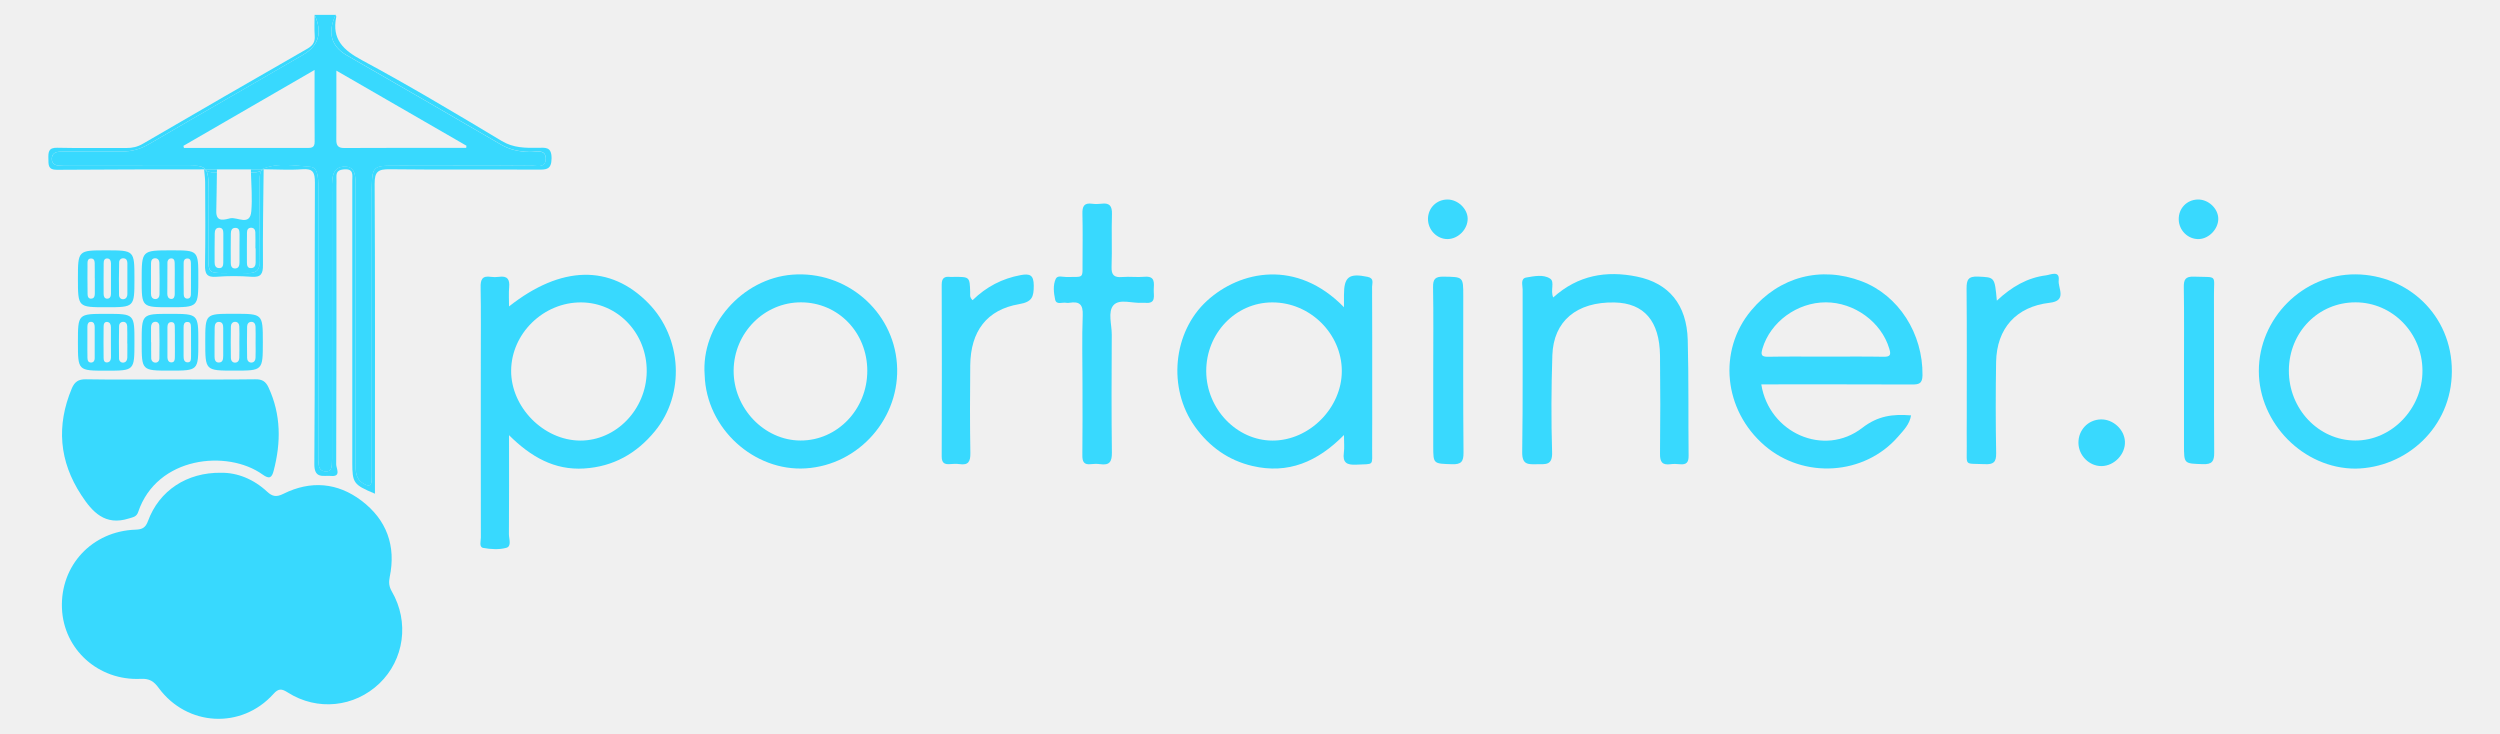
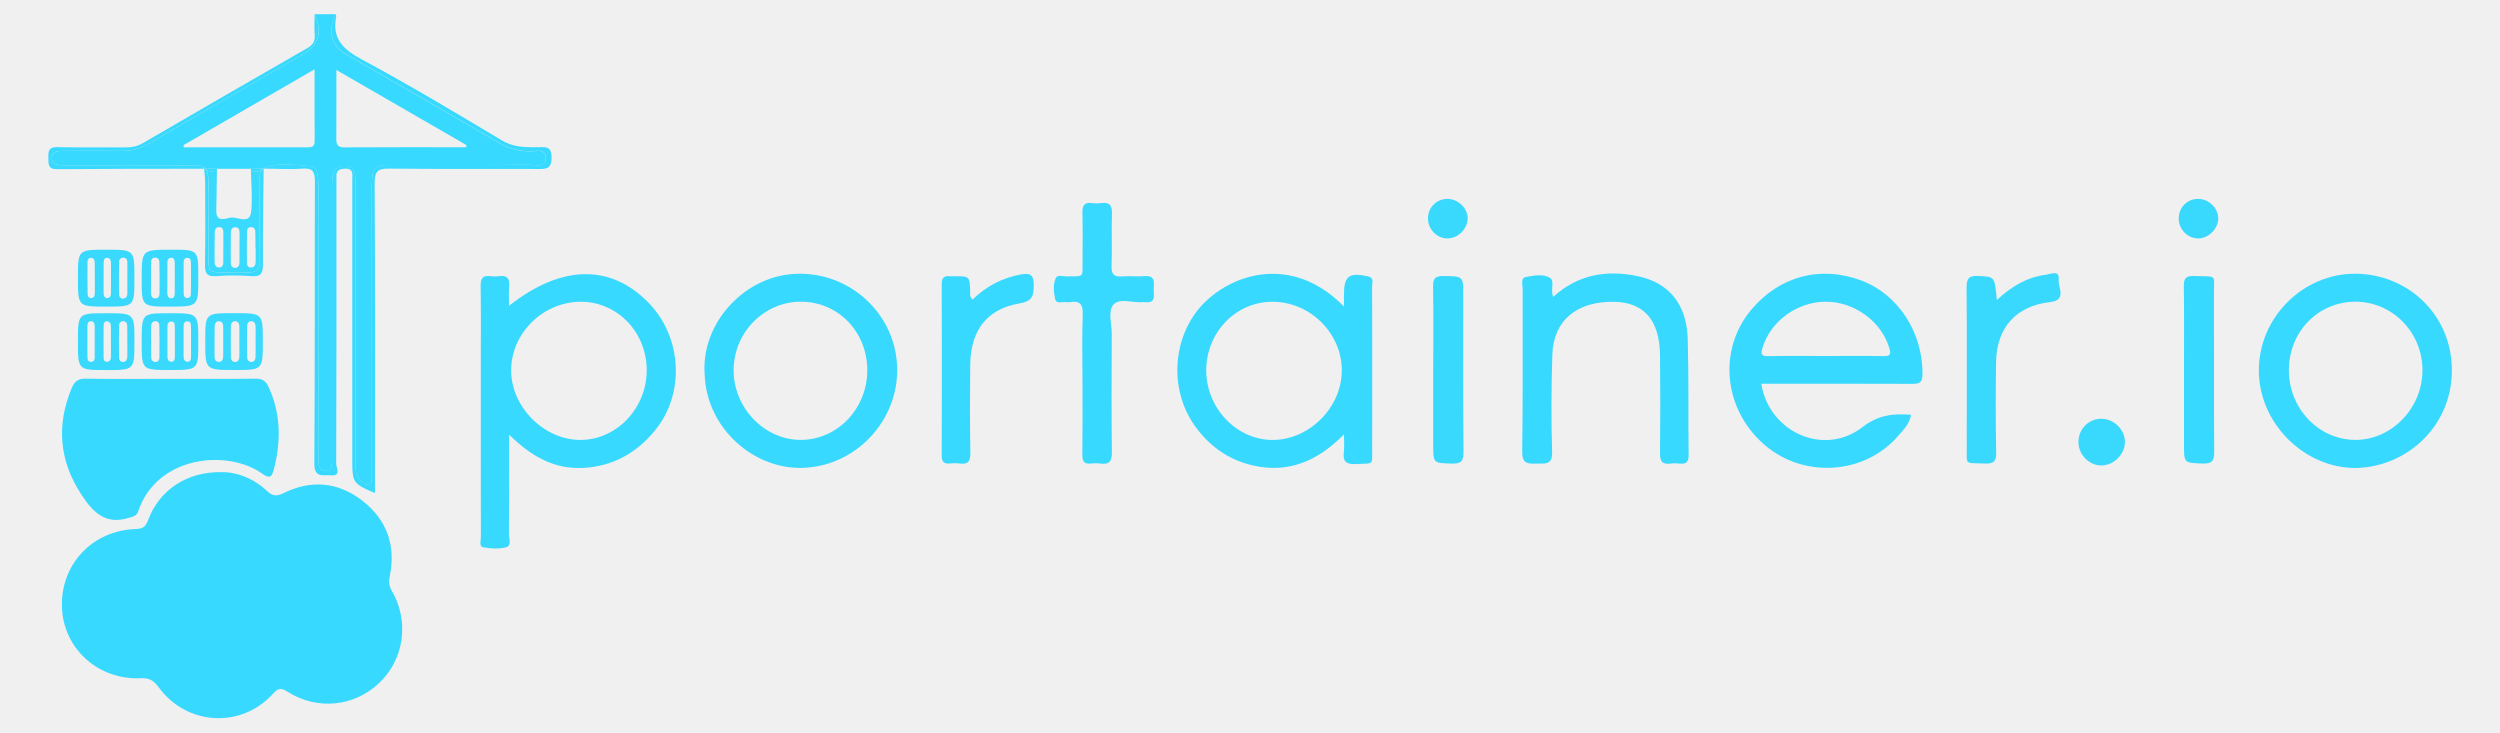
- <svg xmlns="http://www.w3.org/2000/svg" version="1.1" id="Layer_1" x="0px" y="0px" viewBox="-34.66 12.22 4038.32 1184.56" style="enable-background:new 0 0 3960 1208;" xml:space="preserve">
+ <svg xmlns="http://www.w3.org/2000/svg" version="1.1" id="Layer_1" x="0px" y="0px" viewBox="-34.66 13.24 4038.32 1183.52" style="enable-background:new 0 0 3960 1208;" xml:space="preserve">
  <style type="text/css">
	.st0{fill:#495061;}
	.st1{fill:#EBCFC2;}
	.st2{fill:#4189C6;}
	.st3{fill:#F5E0D4;}
	.st4{fill:#FFFFFF;}
	.st5{fill:#333333;}
	.st6{fill:#B08F7E;}
	.st7{fill:#979A9B;}
	.st8{fill:#D5AD98;}
	.st9{fill:#3373AA;}
	.st10{fill:url(#SVGID_1_);}
	.st11{fill:#221F1F;}
	.st12{fill:#FFE000;}
	.st13{fill:#FF9510;}
	.st14{fill:#FF4B21;}
	.st15{fill:#FF0031;}
	.st16{fill:#38D9FE;}
	.st17{fill:#39D9FE;}
	.st18{fill:#3ADAFE;}
	.st19{fill:#3AD9FE;}
</style>
  <g>
    <path class="st16" d="M454.5,101c-82.6,48.1-165.6,95.5-248.1,143.8c-14,8.2-28.5,12.4-44.7,12.2c-28.3-0.4-56.6-0.1-84.9-0.1   c-5,0-10.1-0.1-15.1,0.3c-6.9,0.6-12.3,2.9-12.6,11.1c-0.3,8.2,4.8,10.9,11.9,11.5c5.6,0.5,11.3,0.4,17,0.4   c64.2,0,128.3-0.1,192.5,0.1c9.2,0,19.3-2.1,26.9,5.5c6.2,0,12.3,0.1,18.5,0.1c0,0,0,0,0,0c18.3,0,36.6,0,54.8,0c6,0,12,0,18-0.1   c0.1-0.2,0.2-0.3,0.3-0.5c25.5-10.7,51.8-5.5,77.9-3.5c8,0.6,10.6,8,11.7,15.3c1.2,8.1,0.9,16.3,0.9,24.5c0,140.4,0,280.8,0,421.2   c0,6.9-0.3,13.9,0.7,20.7c1,6.5,4.6,10.1,11.3,10.4c7.6,0.3,9.5-4.7,9.9-10.9c0.5-6.3,0.3-12.6,0.3-18.9c0-140.4,0-280.8,0-421.2   c0-8.8-0.6-17.7,1.4-26.3c2.5-10.9,9.7-15.7,20.6-15.2c10.1,0.5,14.1,7,15.3,16c1.1,8.1,0.8,16.3,0.8,24.5c0,146.1,0,292.1,0,438.2   c0,12.7-0.7,25.5,12.6,33.3c7.7,4.5,13,5.5,13.4-5.9c0.2-5.7,0.1-11.3,0.1-17c0-148.6,0-297.1,0-445.7c0-5-0.1-10.1,0.1-15.1   c0.6-25.7,4.1-29.7,29.8-29.8c74.9-0.4,149.8,0.2,224.7-0.5c9.6-0.1,26.7,6.4,26.4-11.3c-0.3-15.6-16.3-10.1-25.7-10.3   c-16.8-0.4-32.3-3.6-46.9-12.1c-82.6-48.3-165.5-96-248.4-143.8c-26-15-31.8-37.1-18.3-65.7c-11.3,0-22.7,0-34,0   C486.6,65,480.4,85.9,454.5,101z M460.1,251.2c-65.9-0.1-131.7,0-197.6,0c-0.3-1.1-0.6-2.3-0.9-3.4   c69.7-40.3,139.5-80.7,211.9-122.6c0,40.9-0.2,78.4,0.1,115.9C473.8,251.7,467.3,251.2,460.1,251.2z M508.7,126.3   c71.7,41.4,140.9,81.4,210.1,121.3c-0.1,1.2-0.2,2.4-0.4,3.5c-65.7,0-131.4-0.2-197.1,0.2c-10.4,0.1-12.8-4.7-12.7-13.7   C508.8,201.9,508.7,166.2,508.7,126.3z" />
    <path class="st16" d="M525.9,101.7c82.9,47.8,165.8,95.5,248.4,143.8c14.6,8.5,30.1,11.8,46.9,12.1c9.5,0.2,25.5-5.3,25.7,10.3   c0.3,17.7-16.8,11.2-26.4,11.3c-74.9,0.7-149.8,0.1-224.7,0.5c-25.7,0.1-29.2,4.1-29.8,29.8c-0.1,5-0.1,10.1-0.1,15.1   c0,148.6,0,297.1,0,445.7c0,5.7,0,11.3-0.1,17c-0.4,11.4-5.7,10.4-13.4,5.9c-13.3-7.8-12.6-20.6-12.6-33.3c0-146.1,0-292.1,0-438.2   c0-8.2,0.3-16.4-0.8-24.5c-1.2-9.1-5.3-15.6-15.3-16c-10.9-0.5-18.2,4.3-20.6,15.2c-2,8.7-1.4,17.5-1.4,26.3   c0,140.4,0,280.8,0,421.2c0,6.3,0.2,12.6-0.3,18.9c-0.5,6.2-2.3,11.2-9.9,10.9c-6.7-0.3-10.3-3.9-11.3-10.4   c-1.1-6.9-0.7-13.8-0.7-20.7c0-140.4,0-280.8,0-421.2c0-8.2,0.3-16.4-0.9-24.5c-1.1-7.3-3.7-14.6-11.7-15.3   c-26-2-52.4-7.1-77.9,3.5c-0.1,0.2-0.2,0.3-0.3,0.5c0.9,0,1.7,0,2.6,0c0,0,0,0,0,0c0,0,0,0,0,0c20.8,0.1,41.6,1.6,62.3,0   c17.6-1.4,20.4,5.4,20.4,21.3c-0.6,151.7,0.2,303.4-0.9,455.1c-0.2,24.3,15.1,17.9,26.8,19c17.2,1.7,8.5-12.4,8.5-18.4   c0.6-149.8,0.4-299.6,0.4-449.4c0-5,0.2-10.1,0-15.1c-0.4-8.9,3.9-11.6,12.5-12.3c15.9-1.2,13.1,9.4,13.1,18.6   c0,151.7,0,303.4,0,455.1c0,32.9,2,35.8,36.6,50.2c0-7.5,0-14.2,0-21c0-159.9,0.4-319.8-0.5-479.6c-0.1-20,5.9-23.7,24.3-23.5   c79.9,1,159.9,0.2,239.8,0.6c13.4,0.1,21.5-0.1,21.7-18.1c0.2-19.6-10.5-17.2-22.5-17.1c-20,0.2-39,0.3-57.9-11   c-74.4-44.6-149-89.2-225.4-130.3c-30.5-16.4-49.5-33.8-42-70.2c0.2-1.1-0.5-2.4-0.8-3.7C494.1,64.6,499.9,86.7,525.9,101.7z" />
    <path class="st16" d="M473.7,69.9c0.7,10-2.7,15.7-11.7,20.9c-88.9,50.9-177.5,102.2-266,153.7c-8.5,5-17.1,6.9-26.8,6.8   c-37.1-0.3-74.2,0.5-111.3-0.4c-14.5-0.4-14.6,7.2-14.4,17.5c0.2,9.9-1,18.2,14,18.1c79.2-0.7,158.5-0.6,237.7-0.7c0,0,0,0,0,0   c0,0,0,0,0,0c0.7,0,1.4,0,2.1,0c-7.6-7.6-17.7-5.5-26.9-5.5c-64.2-0.3-128.3-0.1-192.5-0.1c-5.7,0-11.3,0.2-17-0.4   c-7.1-0.6-12.1-3.3-11.9-11.5c0.3-8.1,5.6-10.5,12.6-11.1c5-0.4,10.1-0.3,15.1-0.3c28.3,0,56.6-0.3,84.9,0.1   c16.3,0.2,30.7-4,44.7-12.2c82.5-48.3,165.6-95.6,248.1-143.8c25.9-15.1,32.1-36,19.1-65C473.5,47.3,472.9,58.7,473.7,69.9z" />
    <path class="st16" d="M594.8,944.5c10.6-50.6-4.9-92.7-45.5-123.5c-38.8-29.4-82.2-33-126.2-11.1c-11,5.5-17.6,4.6-26.2-3.4   c-22.1-20.6-48.5-30.9-74.1-30.6c-55.9-0.9-100.4,29.1-118.3,77.7c-3.9,10.6-8.7,13.8-20.1,14.2c-70.3,2.3-121.7,57.7-119,126.9   c2.6,66.5,58.8,117.4,127.4,114.1c13.9-0.7,21,3.9,28.9,14.7c45.9,62.4,133.9,66.9,185.3,9.7c8.2-9.2,13.3-8.7,23.2-2.4   c47.6,30.3,107.7,23.9,147.9-14.5c40.2-38.4,48.8-99.4,20.1-148.8C593.7,959.7,593.1,952.8,594.8,944.5z" />
    <path class="st16" d="M173.6,849.7c7.1-2.2,12.4-2.7,15-10.6c30.3-89.8,144.2-101.1,201-60.3c11.1,8,14.9,4.9,17.8-6.2   c12-45.7,12-90.5-8.2-134.3c-4.6-10-10.4-13.6-21.4-13.4c-45.9,0.6-91.8,0.3-137.8,0.3c-45.3,0-90.6,0.5-135.9-0.3   c-12-0.2-18.2,4-22.7,14.6C56.1,699.8,60.9,757.4,96.7,812C114.5,839.3,135.1,862,173.6,849.7z" />
    <path class="st16" d="M787.6,507.2c0-12.1-0.7-21.5,0.2-30.8c1.2-12.8-2.8-19-16.5-17c-4.3,0.6-8.9,0.6-13.2,0   c-13.9-2.1-16.7,4.5-16.4,17.1c0.7,39.6,0.3,79.3,0.3,119c0,95-0.1,190.1,0.1,285.1c0,5.8-3.3,15.4,3.9,16.7   c12.1,2.2,25.6,3.1,37.3-0.2c8.8-2.5,4.1-14.5,4.1-22c0.4-52,0.2-103.9,0.2-159.9c35.5,35.2,73.4,56.7,121.1,53.8   c47.2-2.9,85-24.1,114.8-60.6c48.6-59.4,43.9-150.8-11-206.6C951.3,439.4,871.9,440.6,787.6,507.2z M902.5,723.9   C843.5,723.6,790.7,670.1,791,611c0.3-60.1,52.3-110.7,113.2-110.3c59.4,0.4,106.5,50.3,105.8,111.9   C1009.3,673.7,960.5,724.1,902.5,723.9z" />
    <path class="st16" d="M2972.6,466.6c-66-25.1-132.9-7.5-178.5,47.1c-54.2,64.8-44.7,160.9,21.5,218.1   c63.2,54.6,161.3,48.4,215.7-14.2c8.7-10,18.8-19.9,21-34.4c-29.2-2.3-53.2,0.4-78.7,20.1c-61.7,47.8-150.7,8.4-163.2-70.2   c7,0,13.8,0,20.5,0c74.3,0,148.5-0.1,222.8,0.2c10.9,0,16.9-1,17.1-14.8C3071.7,551.1,3032.2,489.2,2972.6,466.6z M3008,588.5   c-31.4-0.6-62.8-0.2-94.2-0.2c-30.8,0-61.5-0.4-92.3,0.2c-11.2,0.2-12.1-3.3-9.2-13.2c12.7-42.9,55.9-74.7,102.3-74.7   c46.3,0,89.8,32,102.5,74.7C3020.1,585,3019.2,588.7,3008,588.5z" />
    <path class="st16" d="M2174.4,459.4c-29.7-6.2-38.1-0.2-38.1,29c0,5.4,0,10.9,0,20.1c-76.2-78.3-167.8-59.3-221.3-10.4   c-55,50.3-64,141.1-19.5,203.2c23.2,32.4,53.9,54.5,92.8,63.6c57.7,13.6,105.4-6.7,148-50c0,12.3,0.9,20.6-0.2,28.5   c-2.2,16.3,4.8,20.2,20.1,19.4c29.8-1.5,25.4,2.9,25.6-26.8c0.2-32.1,0.1-64.2,0.1-96.3c0-54.7,0.1-109.5-0.2-164.2   C2181.7,469.7,2185.6,461.7,2174.4,459.4z M2021,723.9c-57.9,0-106.9-51.1-107.2-111.8c-0.3-61.4,47.4-111.3,106.6-111.4   c61-0.2,112.4,50.6,112.4,110.9C2132.8,671.2,2080.4,723.9,2021,723.9z" />
    <path class="st16" d="M1245.1,455.9c-81.2,6.4-147.6,82.4-141.5,162c2.6,87.2,80.5,156.1,163.1,150.9   c86.7-5.4,153.7-82.4,147.5-168.7C1408.1,514.1,1331.8,449.1,1245.1,455.9z M1258.4,723.8c-58.7-0.1-108.5-52.4-108-113.3   c0.5-60.6,49.4-110,108.8-109.9c60.1,0.1,107,48.6,107.1,110.6C1366.4,673.3,1317.9,724,1258.4,723.8z" />
    <path class="st16" d="M3770.4,455.4c-85.2-0.6-156.4,71-156.3,156.3c0.1,84.5,72.3,157.4,156,157.5   c82.1-1.2,155.6-66.5,155.8-157.2C3926.1,520.9,3854.3,456,3770.4,455.4z M3770,723.8c-59.4-0.1-107.7-51-107.4-113.2   c0.3-61.8,47.6-110.1,107.8-110c59.5,0.1,107.9,49.5,108,110.4C3878.6,672.2,3828.8,724,3770,723.8z" />
    <path class="st16" d="M2609.4,459c-49.4-10-95-2.4-135.1,33.7c-5-11.4,2.9-25.2-5-30.4c-10.8-7.2-25.8-4-38.5-1.8   c-9.9,1.7-5.8,12.6-5.9,19.4c-0.3,87.5,0.6,175.1-0.7,262.6c-0.3,21,9.9,19.8,24,19.6c13.7-0.2,25,2.3,24.3-19.3   c-1.6-52.2-1.3-104.5,0.4-156.7c1.8-55.5,39.6-86.5,100.4-85.3c47.6,1,72.8,29.8,73.5,85.8c0.6,52.9,0.6,105.8,0,158.7   c-0.2,13.2,3.7,18.5,16.9,16.8c4.9-0.7,10.1-0.5,15.1,0c10.4,1.1,14.4-2.8,14.2-13.7c-0.7-62.3,0.3-124.7-1.4-187   C2690,504.3,2661.2,469.5,2609.4,459z" />
    <path class="st16" d="M1829,480.1c0.4-10.5,2.8-22.4-15-20.8c-11.9,1.1-23.9-0.6-35.8,0.4c-12.9,1.1-17.8-2.9-17.3-16.6   c1-28.3-0.3-56.6,0.6-84.9c0.4-13.1-3.7-18.7-17-16.9c-4.9,0.6-10.1,0.7-15.1,0c-13.3-1.9-15.9,4.8-15.6,16.4   c0.6,25.1,0.3,50.3,0.2,75.5c-0.2,30.4,3.2,25.8-25.8,26.5c-6,0.1-14.6-3.3-17.5,3c-4.7,10.4-3.2,22.5-1,33.3   c1.9,9.3,11.6,4.1,17.7,5.3c1.8,0.4,3.8,0.3,5.6,0c16-2.6,22,2.7,21.3,20.1c-1.4,36.4-0.4,72.9-0.4,109.4c0,39,0.3,78-0.2,117   c-0.1,10.3,2.7,15.5,13.7,14.2c5-0.6,10.1-0.7,15.1,0c15,2.2,19.1-3.8,18.9-18.7c-0.8-63.5-0.5-127-0.2-190.5   c0.1-16.2-6.7-36.9,2.8-47.6c9.9-11,30.9-2.5,47-3.9c1.2-0.1,2.5-0.1,3.8,0C1833.5,503.5,1828.6,489.7,1829,480.1z" />
    <path class="st17" d="M3290.8,465.2c2-16.8-13.2-9.1-20.5-8.2c-30.1,3.8-55.4,18.4-79.4,40.9c-3.5-38.7-3.5-37.6-30.4-38.9   c-15.8-0.7-18.6,5.2-18.5,19.3c0.6,69.2,0.3,138.4,0.3,207.6c0,15.7-0.2,31.5,0,47.2c0.5,32.8-5.3,27.4,29.2,28.9   c13.8,0.6,18.5-3,18.3-17.6c-0.9-49.1-0.9-98.1-0.1-147.2c0.9-54.6,32.5-89.7,86.6-95.9C3305,498.1,3289.4,477.4,3290.8,465.2z" />
    <path class="st16" d="M1614.1,456.6c-29.9,5.5-55.6,18.9-77.7,40.5c-5.2-4.8-3.8-8.8-3.9-12.3c-0.7-25.5-0.6-25.5-26.9-25.3   c-1.9,0-3.8,0.2-5.7,0c-9.3-1-13.4,2.2-13.4,12.5c0.3,92.5,0.3,185,0,277.5c0,10.4,4.2,13.2,13.5,12.4c5-0.4,10.2-0.7,15.1,0   c14.5,2.2,17.9-4.1,17.7-17.9c-0.8-47.2-0.7-94.4-0.2-141.6c0.6-55.2,26.8-90,79-98.9c21-3.6,23.6-11.6,23.6-29.8   C1635.2,456.3,1628.9,453.9,1614.1,456.6z" />
    <path class="st16" d="M3541.6,490.4c-0.2-35.8,6.8-29.8-32.3-31.3c-13.8-0.5-16.6,4.6-16.4,17.2c0.7,44,0.3,87.9,0.3,131.9   c0,40.8,0,81.7,0,122.5c0,31.2,0,30.2,30.3,31.3c15.5,0.5,18.6-4.8,18.5-19.2C3541.4,658.8,3542,574.6,3541.6,490.4z" />
    <path class="st17" d="M2329,490.7c0-31.8,0-31.1-32-31.6c-13.3-0.2-17,3.9-16.8,17c0.8,44.6,0.3,89.2,0.3,133.8   c0,40.8,0,81.7,0,122.5c0,29.5,0,28.7,30.2,29.7c15.1,0.5,18.8-4.2,18.7-18.9C2328.6,659.1,2329,574.9,2329,490.7z" />
    <path class="st18" d="M371.1,290.8c-0.1,0-0.3,0-0.4,0c0.6,20.9,2.3,41.8,0.6,62.5c-2,24.7-22.3,9.2-33.9,11.5   c-7.6,1.5-23.2,8.1-22.7-11.4c0.5-20.9,0.7-41.8,1-62.6c-0.1,0-0.3,0-0.4,0c-5.8,0.3-11.4-0.2-16.4-2.8c4.7,11.7,2.8,24.1,2.9,36.2   c0.3,35.8-0.1,71.6,0.2,107.5c0.2,19.6,2.2,21.4,21.8,21.6c13.8,0.2,27.7-0.4,41.5,0.1c14.6,0.5,20-5.5,19.8-20.1   c-0.5-40.2-0.9-80.4-0.5-120.6c0.1-8.3-0.8-16.8,2.8-24.6C382.4,290.6,376.8,291.1,371.1,290.8z M326,436.4c0,4.7-1.1,9.2-6.9,8.9   c-5.4-0.2-7.1-4.4-7.1-9.2c0-15.7-0.1-31.3,0.2-47c0.1-4.4,1.4-9.1,7.3-9c6,0.1,6.5,4.8,6.6,9.3c0.1,8.1,0,16.3,0,24.4   C326,421.4,326,428.9,326,436.4z M352.2,413.6c0,7.6,0,15.1,0,22.7c0,4.7-1.2,9.3-6.8,9.6c-5.7,0.3-7.3-4.1-7.3-8.9   c-0.1-15.7-0.1-31.5,0.1-47.2c0.1-4.6,1.2-9.3,6.9-9.5c7.4-0.2,7,5.8,7.2,10.7C352.4,398.5,352.2,406,352.2,413.6z M377.8,387.1   c0.4,8.7,0.1,17.5,0.1,26.3c0.1,0,0.3,0,0.4,0c0,7.5,0,15,0,22.5c0,4.8-1.5,9-7,9.4c-6,0.5-7.1-4-7.1-8.7   c-0.1-16.3-0.1-32.6,0.1-48.8c0-4,1.6-7.5,6.3-7.7C375.3,379.9,377.6,383.2,377.8,387.1z" />
    <path class="st18" d="M384.5,312.7c-0.4,40.2-0.1,80.4,0.5,120.6c0.2,14.6-5.2,20.7-19.8,20.1c-13.8-0.5-27.6,0-41.5-0.1   c-19.6-0.2-21.6-2-21.8-21.6c-0.3-35.8,0.1-71.6-0.2-107.5c-0.1-12.1,1.8-24.5-2.9-36.2c-1.3-0.7-2.5-1.4-3.8-2.4   c0.6,6.8,1.6,13.7,1.7,20.5c0.2,44.6,0.6,89.3-0.2,133.9c-0.3,14.2,2.6,20.6,18.5,19.3c18.8-1.5,37.8-1.4,56.5,0   c15.6,1.2,18.7-4.9,18.6-19.2c-0.4-51.5,0.6-103,1.1-154.5c-1.3,1-2.6,1.7-3.9,2.4C383.7,295.9,384.6,304.4,384.5,312.7z" />
    <path class="st18" d="M371.1,290.8c5.7,0.3,11.2-0.3,16.2-2.7c0.4-0.8,0.8-1.6,1.3-2.4c-6,0-12,0-18,0.1c0,1.7,0.1,3.4,0.1,5   C370.9,290.9,371,290.9,371.1,290.8z" />
    <path class="st18" d="M298.9,288.1c5.1,2.6,10.6,3.1,16.4,2.8c0.1,0,0.3,0,0.4,0c0-1.7,0-3.3,0.1-5c-6.2,0-12.3-0.1-18.5-0.1   c0.4,0.4,0.8,0.8,1.2,1.3C298.6,287.4,298.8,287.7,298.9,288.1z" />
    <path class="st18" d="M298.5,287c-0.4-0.5-0.8-0.9-1.2-1.3c-0.7,0-1.4,0-2.1,0c0,0,0,0,0,0c1.2,0.9,2.5,1.7,3.8,2.4   C298.8,287.7,298.6,287.4,298.5,287z" />
    <path class="st18" d="M388.7,285.8c-0.5,0.8-0.9,1.6-1.3,2.4c1.3-0.7,2.6-1.4,3.9-2.4c0,0,0,0,0,0   C390.4,285.8,389.5,285.8,388.7,285.8z" />
    <path class="st17" d="M194.2,565.2c0,45.7,0,45.7,45.8,45.7c45.7,0,45.7,0,45.7-46c0-45.7,0-45.7-46-45.7   C194.2,519.2,194.2,519.2,194.2,565.2z M222.8,591.4c-0.1,4-3,7.2-7.5,6.5c-3.3-0.5-5.6-3.2-5.7-6.6c-0.2-8.8-0.1-17.6-0.1-26.3   c-0.1,0-0.1,0-0.2,0c0-8.2-0.1-16.3,0-24.5c0.1-4.1,1.7-7.7,6-8.4c4.6-0.8,7.4,2.7,7.4,6.6C223.1,556.3,223.1,573.9,222.8,591.4z    M261.9,540.7c0-3.9,0.7-8.1,5.4-8.4c6.4-0.5,6.4,4.7,6.5,9c0.2,8.1,0.1,16.2,0.1,24.3c0,7.5,0.2,15,0,22.5c-0.1,4.2,0.3,9.9-6,9.4   c-5.5-0.4-6-5.5-6-10C261.9,571.9,261.9,556.3,261.9,540.7z M243.1,532.6c4.9,0.6,4.5,5.3,4.6,8.8c0.2,8.1,0.1,16.2,0.1,24.3   c0,7.5,0.2,15,0,22.4c-0.1,4.2,0.2,9.7-6,9.5c-4.2-0.2-6-4-6-8.1c0-16.2-0.1-32.4,0-48.6C235.8,536.3,237.3,531.9,243.1,532.6z" />
    <path class="st17" d="M137.1,508.5c45.4,0,45.4,0,45.4-46c0-45.9,0-45.9-45.7-45.9c-45.6,0-45.6,0-45.6,46.2   C91.3,508.5,91.3,508.5,137.1,508.5z M157.8,435.9c0.1-4.1,3.1-7,7.7-6.4c4.7,0.6,5.6,4.5,5.6,8.5c0.1,8.2,0,16.4,0,24.6   c0,8.2,0,16.4,0,24.6c0,4.2-1.8,7.6-6,8.3c-4.5,0.7-7.4-2.7-7.5-6.6C157.3,471.1,157.4,453.5,157.8,435.9z M132.8,437.5   c0-3.8,0.9-8,5.9-7.8c4.7,0.2,5.8,4.1,5.9,8.1c0.1,8.2,0,16.4,0,24.5c0,8.2,0,16.4,0,24.5c0,4.2-1.6,7.9-6.1,7.9   c-4.6,0-5.8-4.1-5.8-8.1C132.7,470.2,132.6,453.9,132.8,437.5z M106.7,436.5c0-3.2,1.1-6.4,5.1-6.7c5-0.4,6.4,3.2,6.5,7.2   c0.2,8.2,0.1,16.3,0.1,24.5c0,0,0,0,0.1,0c0,8.2,0,16.3,0,24.5c0,4-0.6,8-5.3,8.6c-4.8,0.6-6.4-3.2-6.4-7.2   C106.6,470.4,106.5,453.4,106.7,436.5z" />
    <path class="st17" d="M137,519.2c-45.8,0-45.8,0-45.8,45.9c0,45.9,0,45.9,45.7,45.9c45.6,0,45.6,0,45.6-45.8   C182.6,519.2,182.6,519.2,137,519.2z M118.3,591.1c0,3.3-1.5,6.3-5.2,6.7c-5,0.5-6.4-3.2-6.5-7.1c-0.2-9.4-0.1-18.8-0.1-28.2   c0-7.5-0.1-15,0-22.6c0.1-3.9,1.1-8,6-7.8c4.7,0.2,5.7,4.2,5.8,8.2C118.4,557.2,118.4,574.2,118.3,591.1z M144.6,589.3   c0,4.1-1.4,7.7-5.8,8.3c-5.2,0.7-6.1-3.6-6.1-7.3c-0.2-16.8-0.2-33.6,0-50.5c0-3.7,0.9-8.1,6-7.5c4.3,0.5,5.8,4.2,5.8,8.3   c0,8.1,0,16.2,0,24.3S144.7,581.2,144.6,589.3z M171,589.7c-0.1,4.1-1.8,7.6-6.1,8.2c-4.6,0.6-7.3-2.9-7.3-6.8   c-0.3-17.5-0.2-35.1,0.1-52.6c0.1-3.2,2.2-6,5.8-6.4c4.6-0.4,7.1,2.8,7.3,6.8c0.4,9.4,0.1,18.8,0.1,28.2c0.1,0,0.1,0,0.2,0   C171,574.7,171.1,582.2,171,589.7z" />
    <path class="st17" d="M239.4,508.5c46.3,0,46.3,0,46.3-47.2c0-44.7,0-44.7-43.5-44.7c-48,0-48,0-48,47.5   C194.2,508.5,194.2,508.5,239.4,508.5z M262,436.5c0-3.3,1.4-6.3,5.2-6.7c5.2-0.6,6.4,3.2,6.5,7.1c0.2,8.2,0.1,16.3,0.1,24.5   c0,8.8,0.1,17.6-0.1,26.4c0,3.4-1.4,6.5-5.1,6.8c-4.7,0.3-6.5-2.9-6.5-7.2C261.9,470.5,261.9,453.5,262,436.5z M235.8,436.4   c0-3.3,1.6-6.2,5.2-6.7c5.1-0.7,6.4,3.1,6.5,7c0.3,8.7,0.1,17.5,0.1,26.2c0,8.1,0.1,16.2,0,24.4c-0.1,3.9-1.1,8.1-5.9,7.8   c-4.2-0.3-6.1-3.8-6.1-8.1C235.7,470.1,235.6,453.3,235.8,436.4z M209.3,437c0.1-4,1.7-7.5,6.5-7.6c4.8-0.1,6.9,3.5,7,7.3   c0.4,17,0.4,34,0.2,51c0,4-2.2,7.6-6.7,7.6c-5.6-0.1-7.1-4.4-7.1-9.2c-0.1-8.2,0-16.4,0-24.6C209.3,453.4,209.1,445.2,209.3,437z" />
    <path class="st19" d="M344.1,610.9c45.8,0,45.8,0,45.8-46.1c0-45.7,0-45.7-46.2-45.7c-0.6,0-1.3,0-1.9,0c-44.9,0-44.9,0-44.9,45.2   C296.9,610.9,296.9,610.9,344.1,610.9z M364.5,539.6c0.1-3.9,2.2-7.4,6.8-7.5c4.7,0,6.6,3.7,6.8,7.5c0.4,8.8,0.1,17.6,0.1,26.3   c0,8.2,0.3,16.3-0.1,24.5c-0.2,3.8-2.2,7.5-6.8,7.5c-4.5-0.1-6.7-3.5-6.8-7.5C364.2,573.5,364.2,556.6,364.5,539.6z M338.3,539.8   c0.1-3.9,2.1-7.5,6.6-7.7c4.6-0.2,6.8,3.4,7,7.3c0.4,8.1,0.1,16.3,0.1,24.5c0,8.8,0.2,17.6-0.1,26.4c-0.1,4-2.2,7.5-6.6,7.7   c-4.6,0.2-6.9-3.5-7-7.3C338,573.7,338,556.8,338.3,539.8z M312.1,541.2c0.1-4.5,1.5-9.3,7.2-9c5.6,0.3,6.6,4.9,6.6,9.6   c0.1,8.2,0,16.3,0,24.5c0,6.9,0.1,13.8,0,20.7c-0.1,5.1-0.4,10.9-7.3,10.8c-5.6,0-6.7-5-6.7-9.5   C311.9,572.6,311.8,556.9,312.1,541.2z" />
    <path class="st17" d="M3358.7,689.7c-20.7,0.6-36.4,17.4-36,38.3c0.4,20.3,17.7,37.4,37.5,37.1c20.5-0.3,38.5-19.2,37.6-39.6   C3397,706,3378.6,689.1,3358.7,689.7z" />
    <path class="st17" d="M2303.4,334.5c-17.5,0.1-31.1,13.5-31.4,31c-0.3,17.9,14.5,33.2,31.9,32.9c17.2-0.3,32.6-16.2,32.2-33.4   C2335.7,349.1,2320,334.4,2303.4,334.5z" />
    <path class="st17" d="M3515.1,334.5c-17.5,0.6-30.6,14.3-30.4,31.9c0.1,18,15.2,32.7,32.7,32c16.2-0.7,30.9-16,31.2-32.3   C3548.8,349.3,3532.6,333.9,3515.1,334.5z" />
  </g>
</svg>
